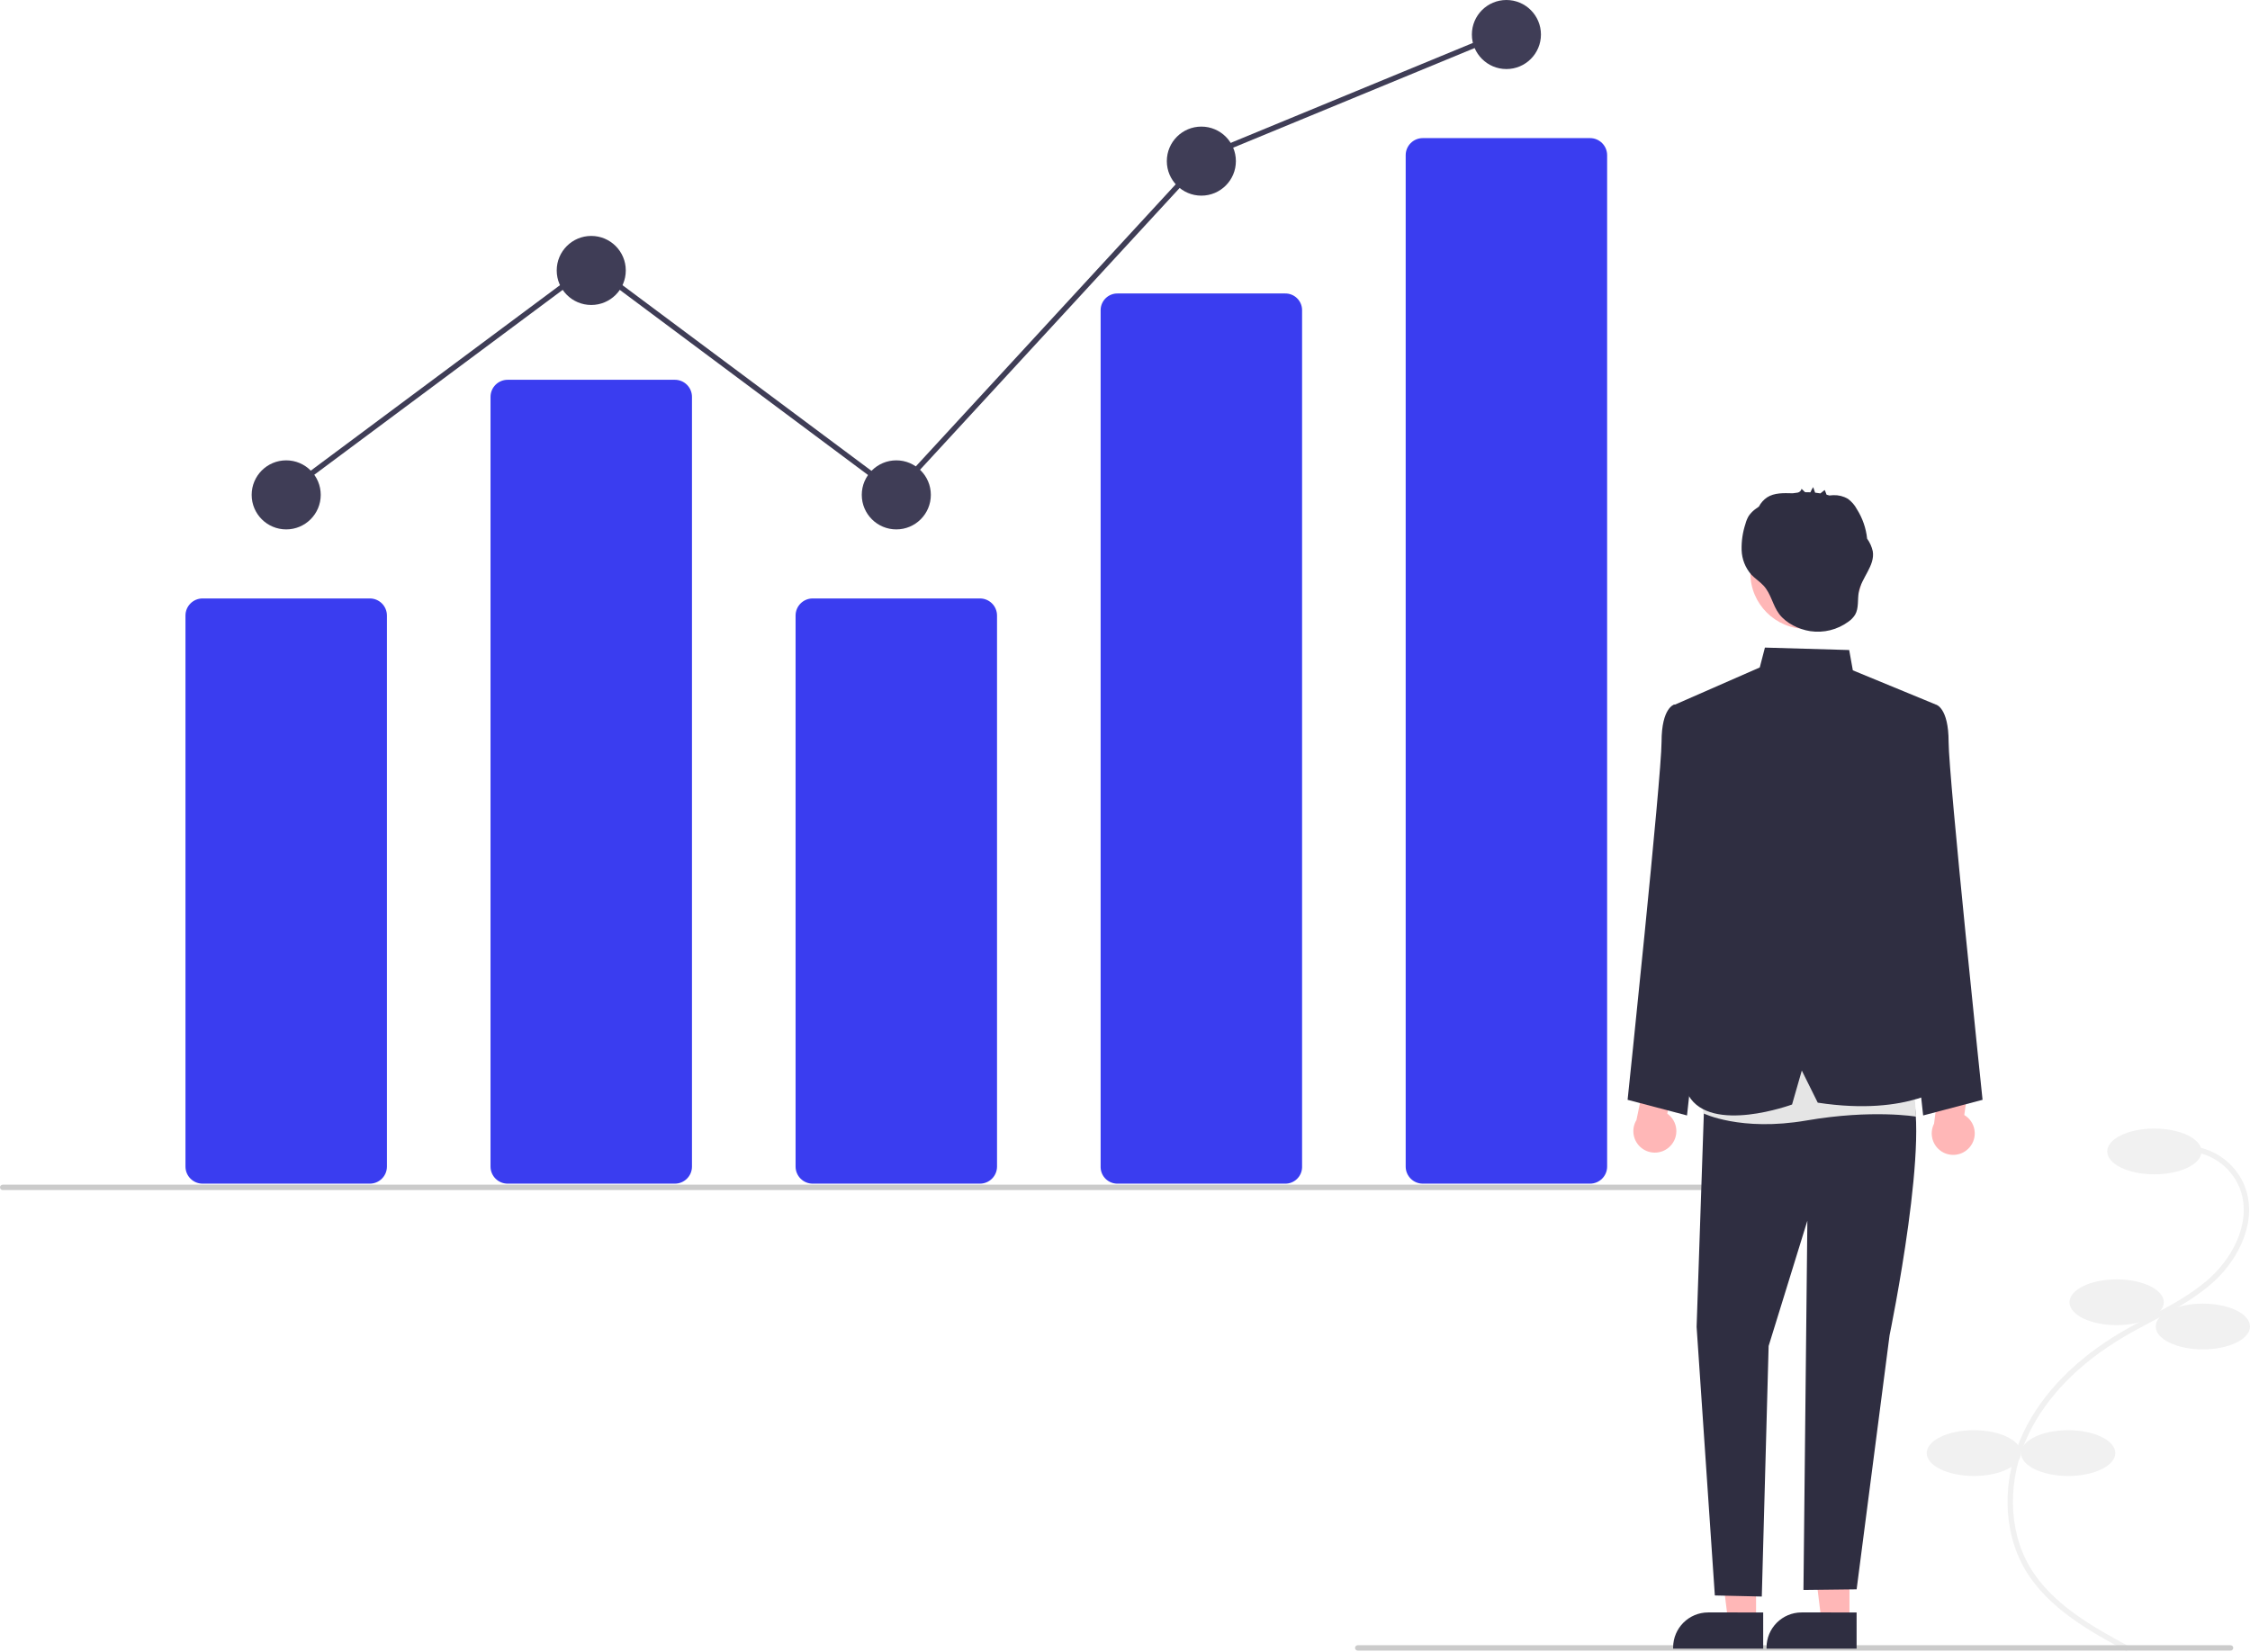
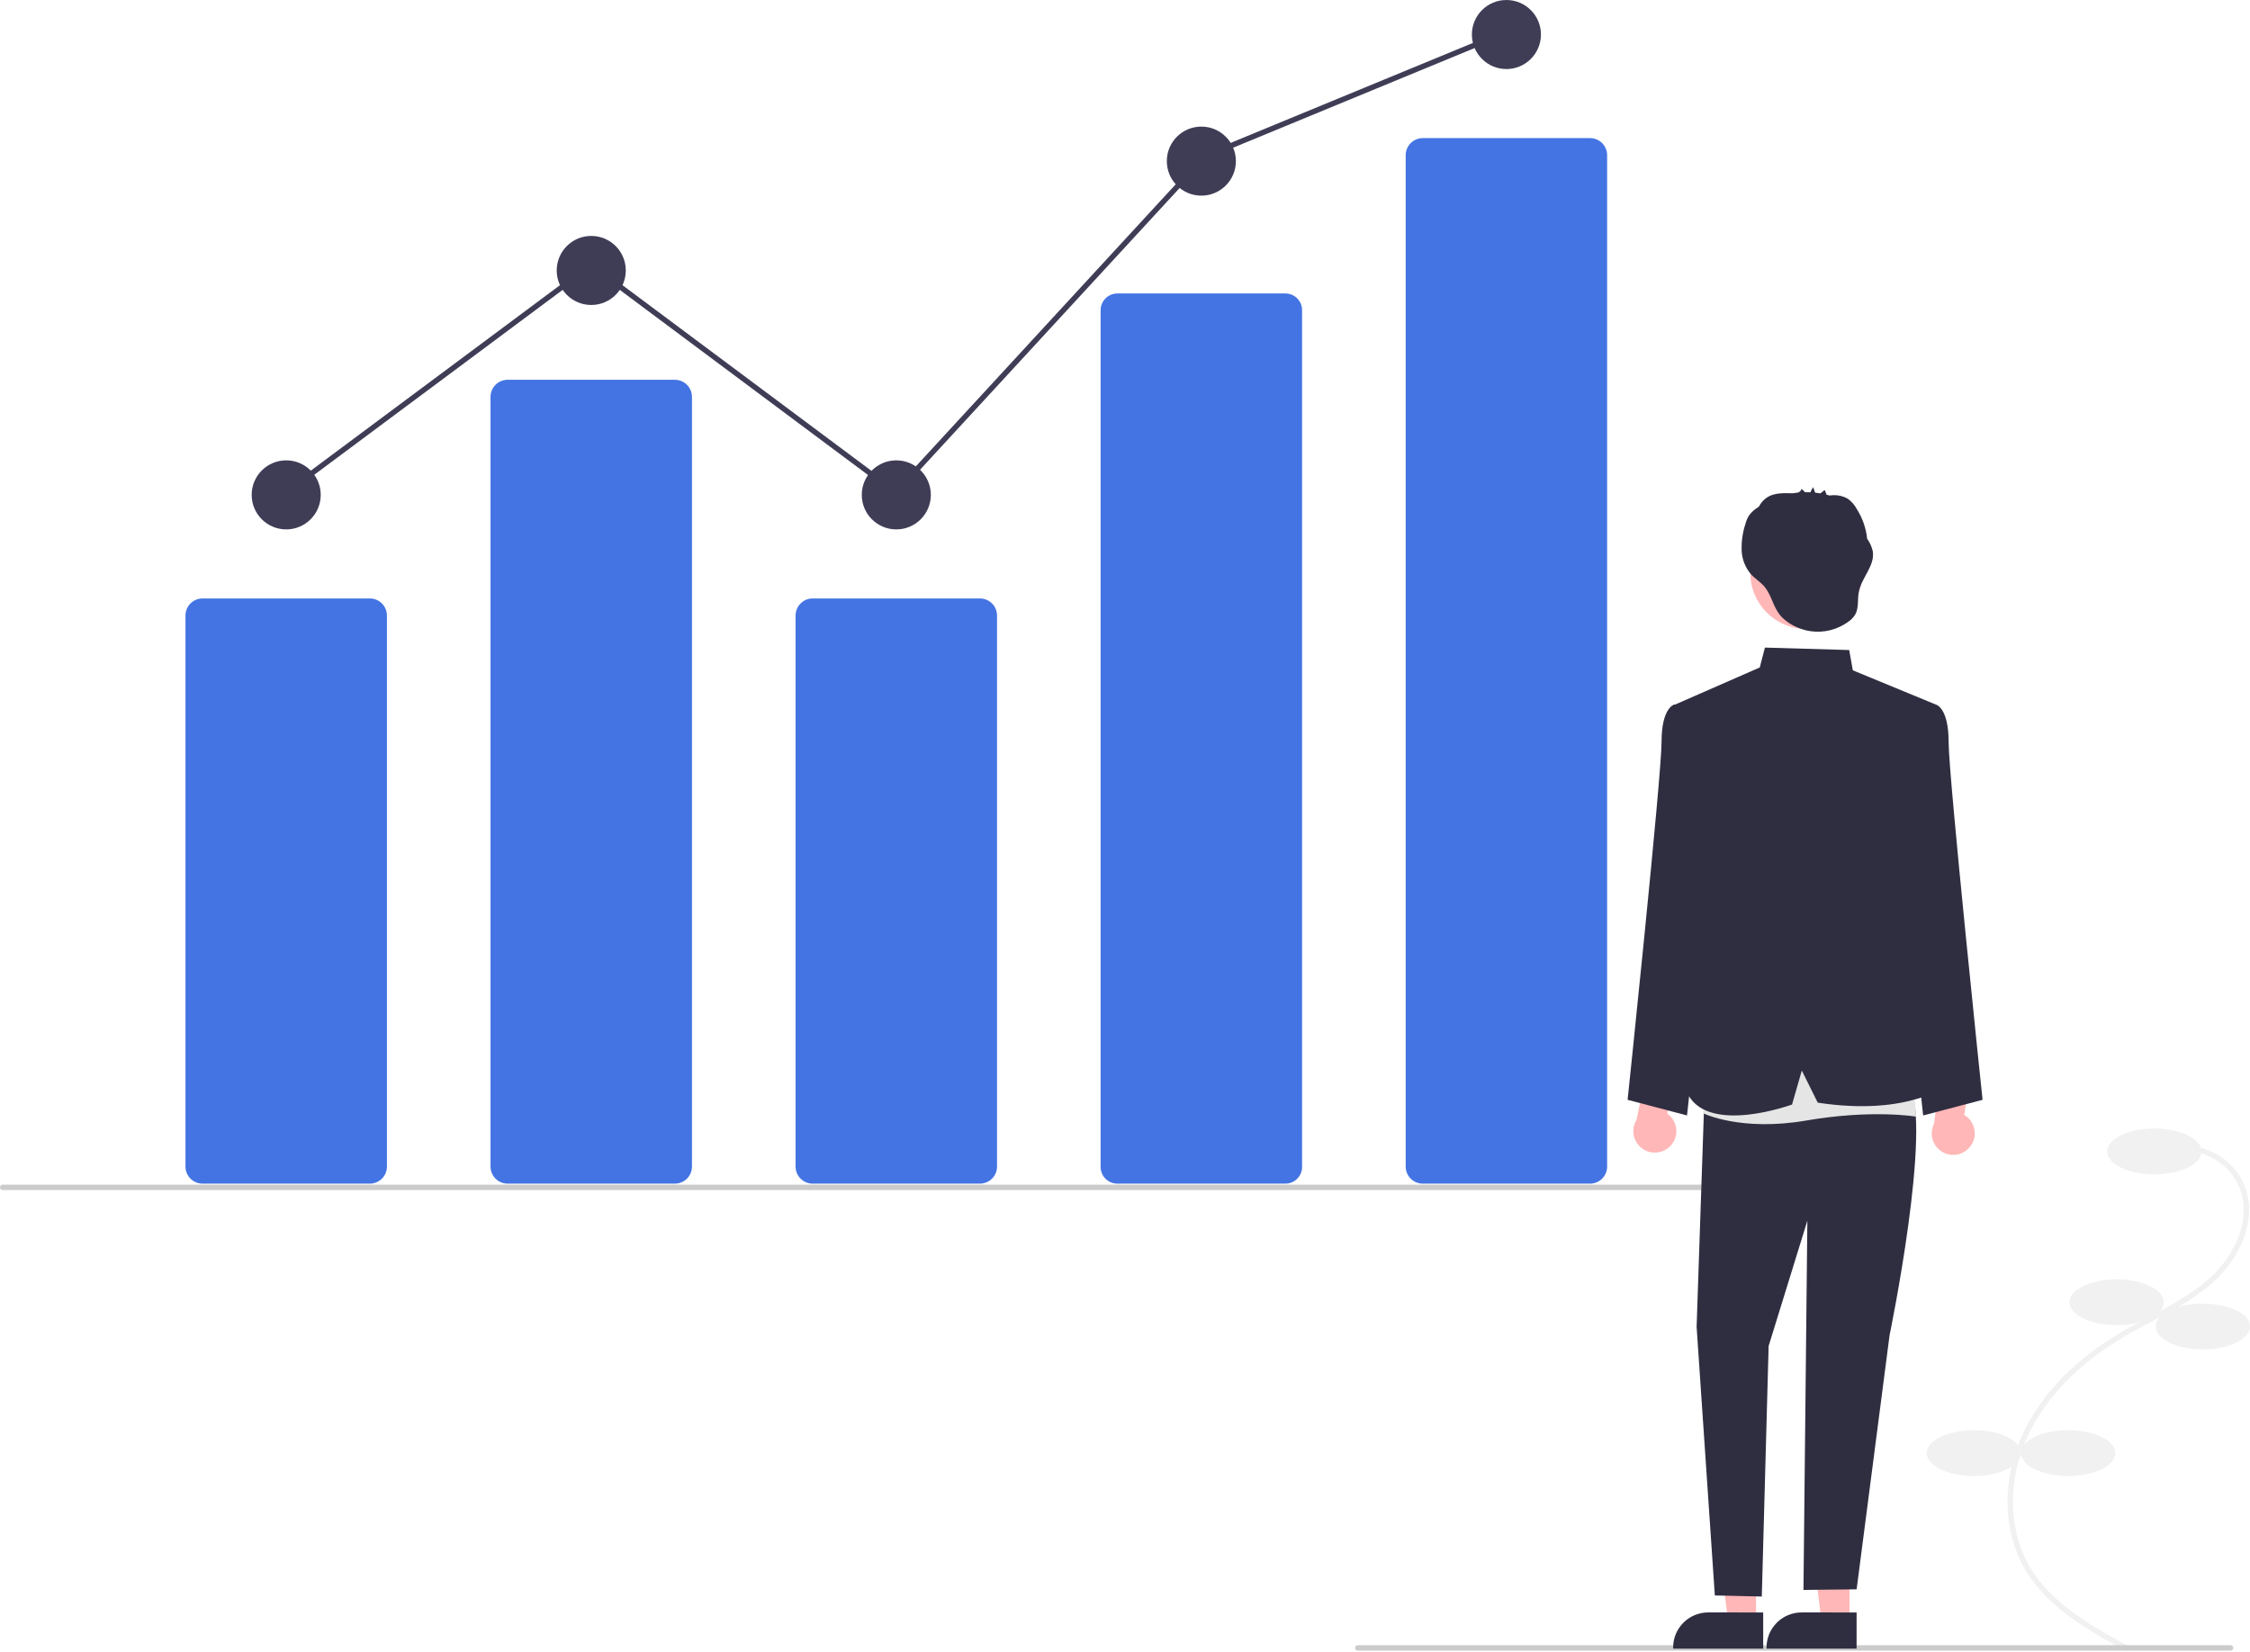
<svg xmlns="http://www.w3.org/2000/svg" data-name="Layer 1" width="835.213" height="613.098" viewBox="0 0 835.213 613.098">
  <path d="M970.8,754.84l.951-1.759c-12.753-6.897-28.626-15.481-36.916-29.567-8.172-13.886-8.356-32.743-.479-49.211,6.704-14.016,19.018-26.572,35.611-36.313,3.273-1.921,6.709-3.742,10.031-5.503,8.031-4.256,16.336-8.658,23.184-14.903,9.432-8.601,16.568-23.035,11.249-35.891a23.856,23.856,0,0,0-20.677-14.467l-.113,1.997a21.861,21.861,0,0,1,18.948,13.248c4.943,11.947-1.839,25.505-10.754,33.636-6.661,6.074-14.852,10.415-22.773,14.613-3.342,1.771-6.797,3.603-10.108,5.546-16.938,9.943-29.526,22.798-36.403,37.174-8.16,17.061-7.946,36.637.559,51.089C941.685,739.095,957.828,747.826,970.8,754.84Z" transform="translate(-181.3664 -141.7423)" fill="#f1f1f1" />
  <ellipse cx="799.713" cy="427.525" rx="17.5" ry="8.5" fill="#f1f1f1" />
  <ellipse cx="785.713" cy="483.525" rx="17.5" ry="8.5" fill="#f1f1f1" />
  <ellipse cx="817.713" cy="492.525" rx="17.5" ry="8.5" fill="#f1f1f1" />
  <ellipse cx="767.713" cy="539.525" rx="17.5" ry="8.5" fill="#f1f1f1" />
  <ellipse cx="732.713" cy="539.525" rx="17.5" ry="8.5" fill="#f1f1f1" />
-   <path d="M318.653,581.226H256.558a6.349,6.349,0,0,1-6.342-6.342V370.286a6.349,6.349,0,0,1,6.342-6.342h62.095a6.349,6.349,0,0,1,6.342,6.342V574.884A6.349,6.349,0,0,1,318.653,581.226Z" transform="translate(-181.3664 -141.7423)" fill="#3a3df0" />
-   <path d="M431.89,581.226H369.795a6.349,6.349,0,0,1-6.342-6.342V289.097a6.349,6.349,0,0,1,6.342-6.342h62.095a6.349,6.349,0,0,1,6.342,6.342V574.884A6.349,6.349,0,0,1,431.89,581.226Z" transform="translate(-181.3664 -141.7423)" fill="#3a3df0" />
-   <path d="M545.128,581.226H483.033a6.349,6.349,0,0,1-6.342-6.342V370.286a6.349,6.349,0,0,1,6.342-6.342h62.095a6.349,6.349,0,0,1,6.342,6.342V574.884A6.349,6.349,0,0,1,545.128,581.226Z" transform="translate(-181.3664 -141.7423)" fill="#3a3df0" />
-   <path d="M658.365,581.226H596.27a6.211,6.211,0,0,1-6.342-6.055V256.761a6.211,6.211,0,0,1,6.342-6.055h62.095a6.211,6.211,0,0,1,6.342,6.055V575.171A6.211,6.211,0,0,1,658.365,581.226Z" transform="translate(-181.3664 -141.7423)" fill="#3a3df0" />
-   <path d="M771.603,581.226H709.508a6.349,6.349,0,0,1-6.342-6.342V199.362a6.349,6.349,0,0,1,6.342-6.342h62.095a6.349,6.349,0,0,1,6.342,6.342V574.884A6.349,6.349,0,0,1,771.603,581.226Z" transform="translate(-181.3664 -141.7423)" fill="#3a3df0" />
+   <path d="M318.653,581.226H256.558a6.349,6.349,0,0,1-6.342-6.342V370.286a6.349,6.349,0,0,1,6.342-6.342h62.095a6.349,6.349,0,0,1,6.342,6.342V574.884A6.349,6.349,0,0,1,318.653,581.226Z" transform="translate(-181.3664 -141.7423)" fill="#4474e3" />
+   <path d="M431.89,581.226H369.795a6.349,6.349,0,0,1-6.342-6.342V289.097a6.349,6.349,0,0,1,6.342-6.342h62.095a6.349,6.349,0,0,1,6.342,6.342V574.884A6.349,6.349,0,0,1,431.89,581.226Z" transform="translate(-181.3664 -141.7423)" fill="#4474e3" />
+   <path d="M545.128,581.226H483.033a6.349,6.349,0,0,1-6.342-6.342V370.286a6.349,6.349,0,0,1,6.342-6.342h62.095a6.349,6.349,0,0,1,6.342,6.342V574.884A6.349,6.349,0,0,1,545.128,581.226Z" transform="translate(-181.3664 -141.7423)" fill="#4474e3" />
+   <path d="M658.365,581.226H596.27a6.211,6.211,0,0,1-6.342-6.055V256.761a6.211,6.211,0,0,1,6.342-6.055h62.095a6.211,6.211,0,0,1,6.342,6.055V575.171A6.211,6.211,0,0,1,658.365,581.226Z" transform="translate(-181.3664 -141.7423)" fill="#4474e3" />
+   <path d="M771.603,581.226H709.508a6.349,6.349,0,0,1-6.342-6.342V199.362a6.349,6.349,0,0,1,6.342-6.342h62.095a6.349,6.349,0,0,1,6.342,6.342V574.884A6.349,6.349,0,0,1,771.603,581.226Z" transform="translate(-181.3664 -141.7423)" fill="#4474e3" />
  <circle cx="106.239" cy="183.744" r="12.819" fill="#3f3d56" />
  <circle cx="219.476" cy="100.418" r="12.819" fill="#3f3d56" />
  <circle cx="332.714" cy="183.744" r="12.819" fill="#3f3d56" />
  <circle cx="445.951" cy="59.824" r="12.819" fill="#3f3d56" />
  <circle cx="559.189" cy="12.819" r="12.819" fill="#3f3d56" />
  <path d="M844.366,583.607h-662a1,1,0,1,1,0-2h662a1,1,0,0,1,0,2Z" transform="translate(-181.3664 -141.7423)" fill="#cbcbcb" />
  <path d="M1009.366,754.607h-324a1,1,0,0,1,0-2h324a1,1,0,0,1,0,2Z" transform="translate(-181.3664 -141.7423)" fill="#cbcbcb" />
  <path d="M801.302,567.353a7.93,7.93,0,0,0-1.034-12.116l3.932-17.69-10.167-5.011-5.201,25.059a7.973,7.973,0,0,0,12.471,9.757Z" transform="translate(-181.3664 -141.7423)" fill="#ffb7b7" />
  <path d="M912.485,567.741a7.93,7.93,0,0,0-1.969-11.999l2.551-17.941-10.524-4.21-3.247,25.386a7.973,7.973,0,0,0,13.189,8.763Z" transform="translate(-181.3664 -141.7423)" fill="#ffb7b7" />
  <polygon points="651.862 602.078 641.494 602.077 636.562 562.087 651.864 562.088 651.862 602.078" fill="#ffb7b7" />
  <path d="M835.873,753.87l-33.43-.001v-.423a13.013,13.013,0,0,1,13.012-13.012h.001l20.418.001Z" transform="translate(-181.3664 -141.7423)" fill="#2f2e41" />
  <polygon points="686.535 602.078 676.167 602.077 671.235 562.087 686.537 562.088 686.535 602.078" fill="#ffb7b7" />
  <path d="M870.546,753.87l-33.43-.001v-.423a13.013,13.013,0,0,1,13.012-13.012h.001l20.418.001Z" transform="translate(-181.3664 -141.7423)" fill="#2f2e41" />
  <path d="M888.777,407.372l11.18-4.034s4.745,1.008,4.745,13.876,12.602,132.882,12.602,132.882l-22.054,5.807L882.784,442.04Z" transform="translate(-181.3664 -141.7423)" fill="#2f2e41" />
  <path d="M814.07,407.372l-11.18-4.034s-4.745,1.008-4.745,13.876-12.602,132.882-12.602,132.882l22.054,5.807L820.063,442.04Z" transform="translate(-181.3664 -141.7423)" fill="#2f2e41" />
  <path d="M814.214,544.249,811.158,634.401l6.766,99.724,17.432.403,2.537-93.025,14.377-46.512-1.45,137.092,19.739-.236,12.226-94.318s16.145-78.057,7.192-93.279l-41.232-13.711Z" transform="translate(-181.3664 -141.7423)" fill="#2f2e41" />
  <path d="M814.55,533.386l-.995,21.687s13.911,6.923,38.364,2.706,40.706-1.437,40.706-1.437l-1.877-27.646Z" transform="translate(-181.3664 -141.7423)" fill="#e5e5e5" />
  <path d="M802.446,403.658l32.154-14.09,1.918-7.38,31.28.906,1.352,7.539,30.808,12.704L886.383,450.535l1.392,33.202,16.926,60.512s-14.277,12.125-48.577,6.908L850.206,539.232l-3.62,12.612s-30.077,11.064-38.413-3.339L814.214,444.459Z" transform="translate(-181.3664 -141.7423)" fill="#2f2e41" />
  <circle cx="670.507" cy="212.744" r="20.771" fill="#ffb7b7" />
  <path d="M876.553,346.437a12.65,12.65,0,0,0-2.099-4.69,25.34,25.34,0,0,0-3.783-10.913,11.45,11.45,0,0,0-3.389-3.912,10.004,10.004,0,0,0-5.332-1.329c-.339-.006-.947.097-1.496.122-.351-.109-.705-.206-1.06-.297-.207-.461-.618-1.804-.732-1.713l-1.547,1.229c-.654-.114-1.312-.202-1.972-.272q-.36-1.028-.721-2.056a14.089,14.089,0,0,0-1.022,1.921q-.985-.048-1.972-.034l-1.315-1.263a1.855,1.855,0,0,1-1.451,1.421c-.605.062-1.208.143-1.808.24-.049-0-.098,0-.146-.001-3.239-.081-6.723-.226-9.431,1.552a9.293,9.293,0,0,0-3.002,3.408c-.332.225-.664.449-.986.688a10.78,10.78,0,0,0-2.778,2.754,11.677,11.677,0,0,0-1.229,2.978,28.551,28.551,0,0,0-1.415,9.754,14.476,14.476,0,0,0,3.558,9.034c1.389,1.492,3.155,2.594,4.545,4.085,2.864,3.069,3.401,7.35,5.85,10.597,2.591,3.435,7.319,5.695,11.472,6.343a19.163,19.163,0,0,0,14.275-3.56,8.832,8.832,0,0,0,2.431-2.548c1.441-2.493.83-5.627,1.366-8.456C872.367,356.214,877.428,351.763,876.553,346.437Z" transform="translate(-181.3664 -141.7423)" fill="#2f2e41" />
  <polygon points="105.555 184.546 104.361 182.942 219.477 97.239 332.348 181.429 446.764 57.205 446.969 57.121 558.009 11.292 558.772 13.141 447.936 58.885 332.597 184.11 219.476 99.733 105.555 184.546" fill="#3f3d56" />
</svg>
